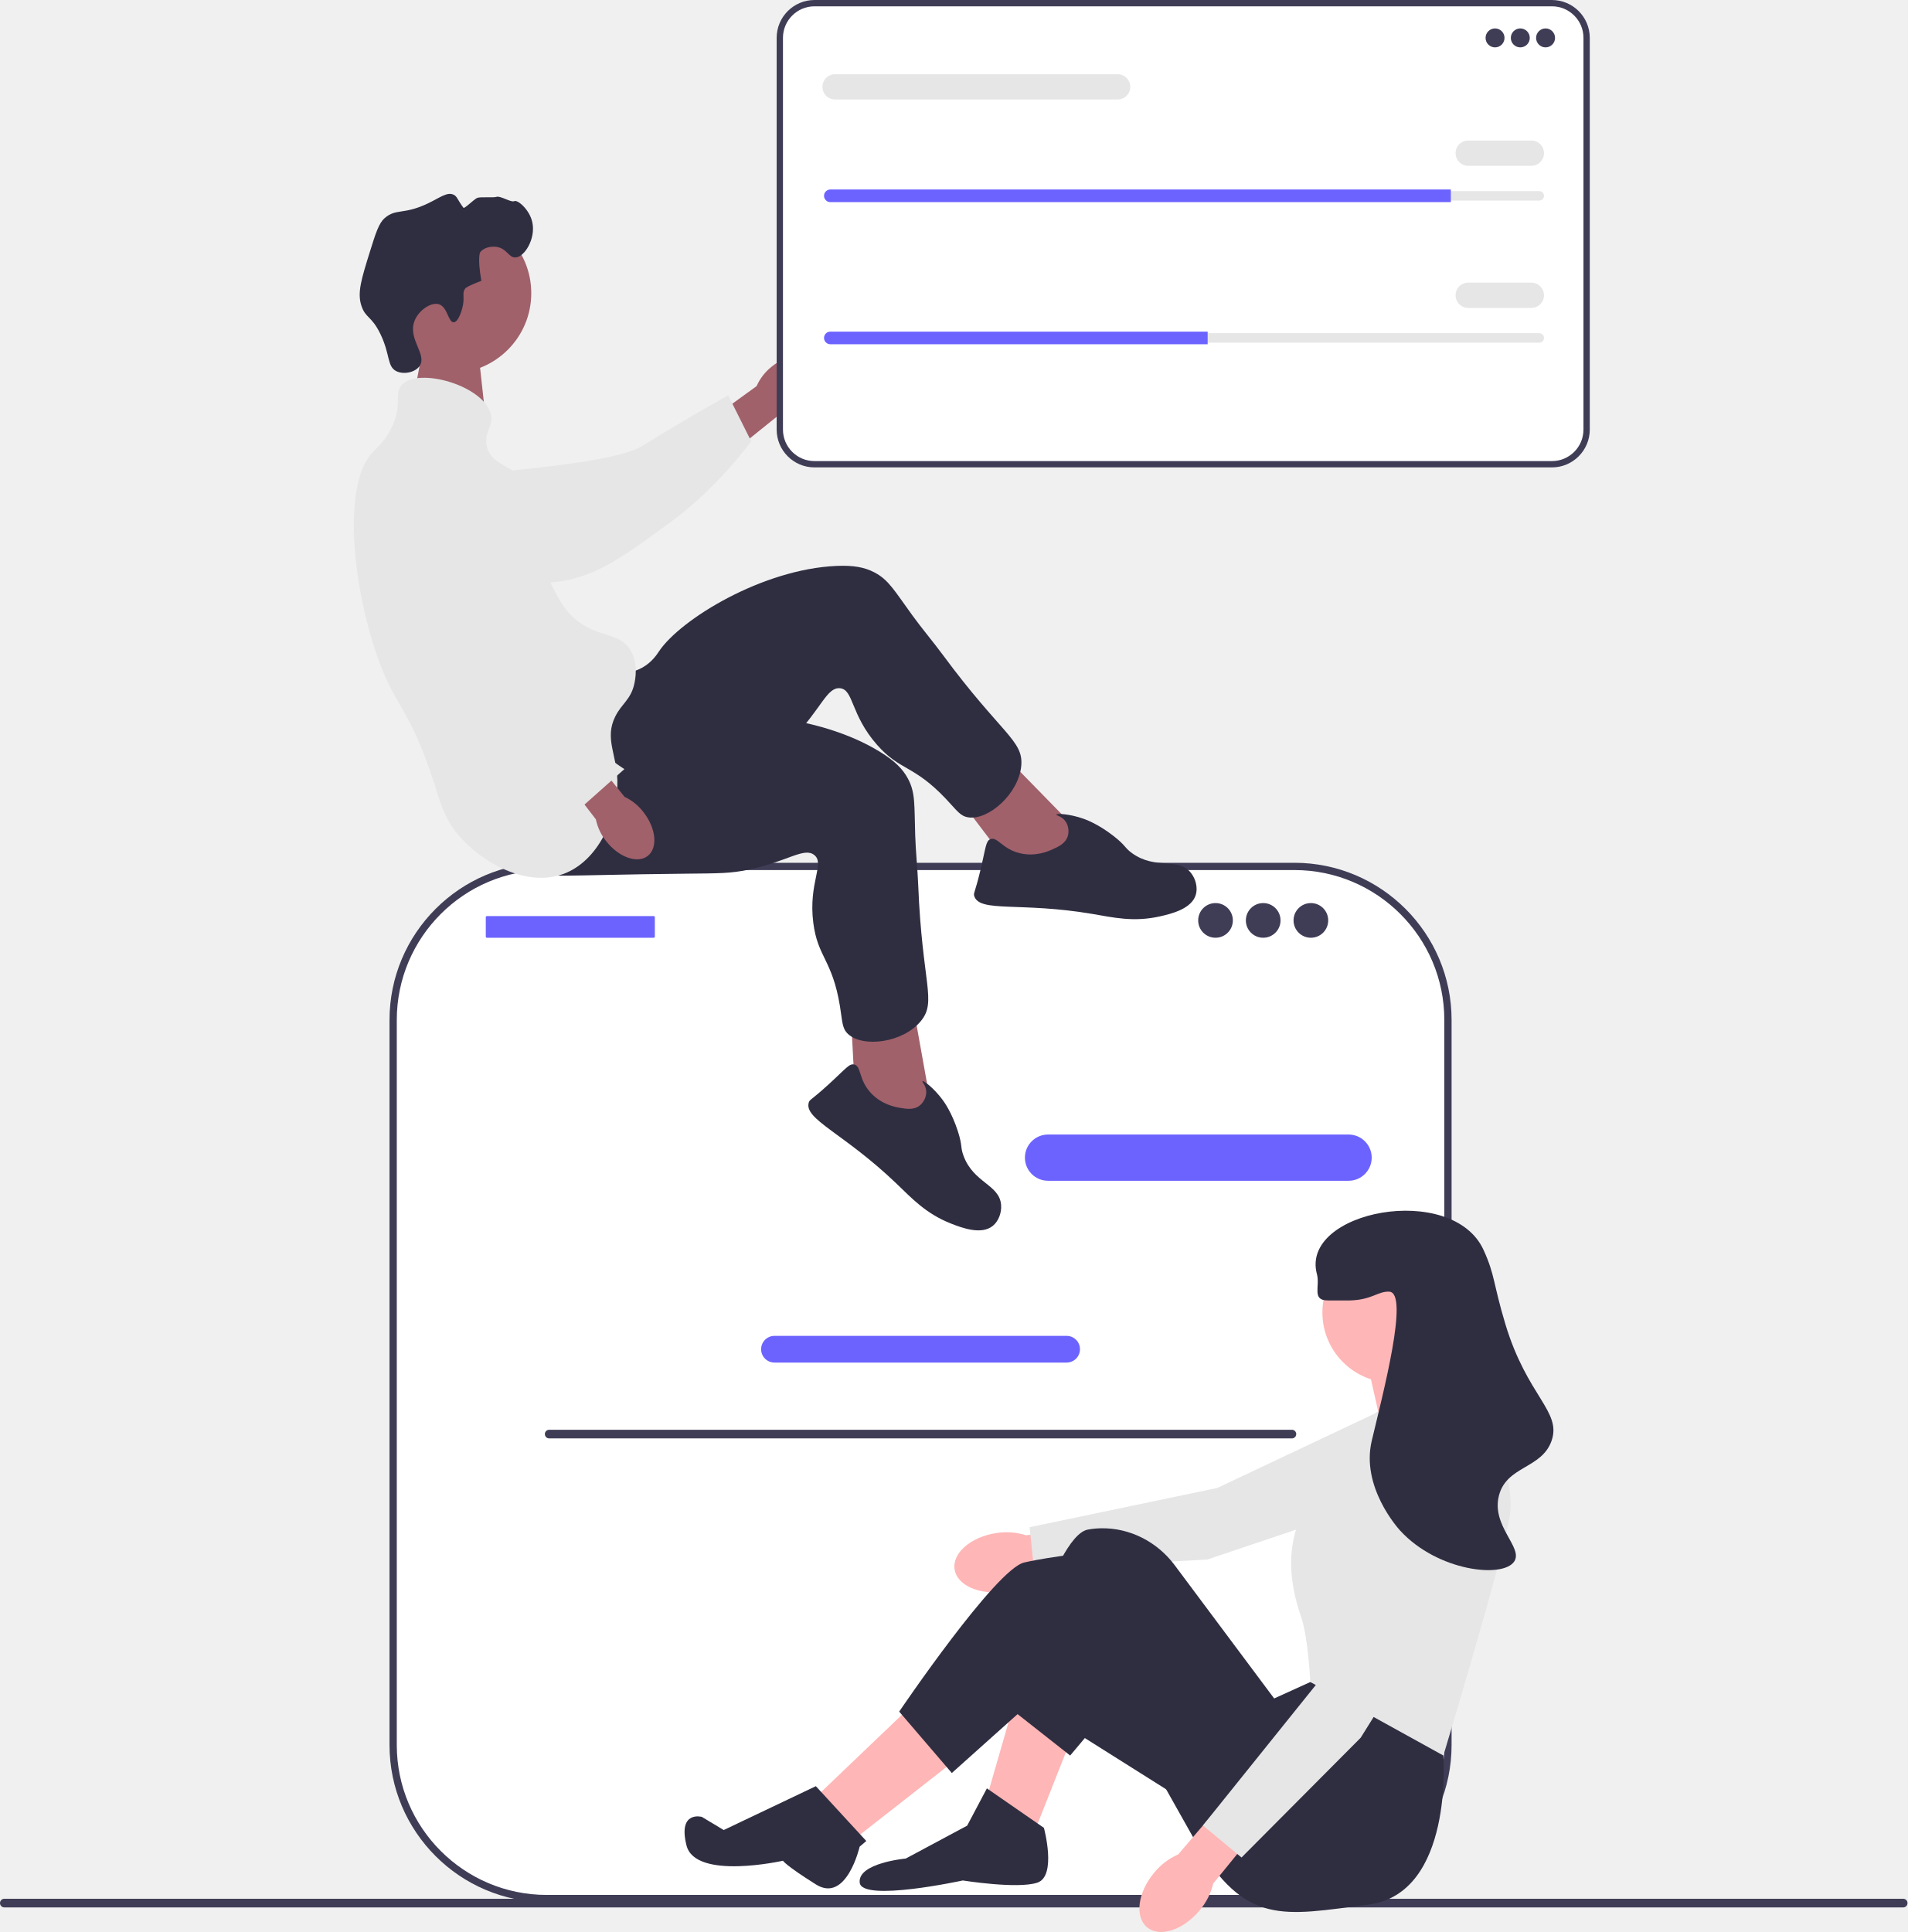
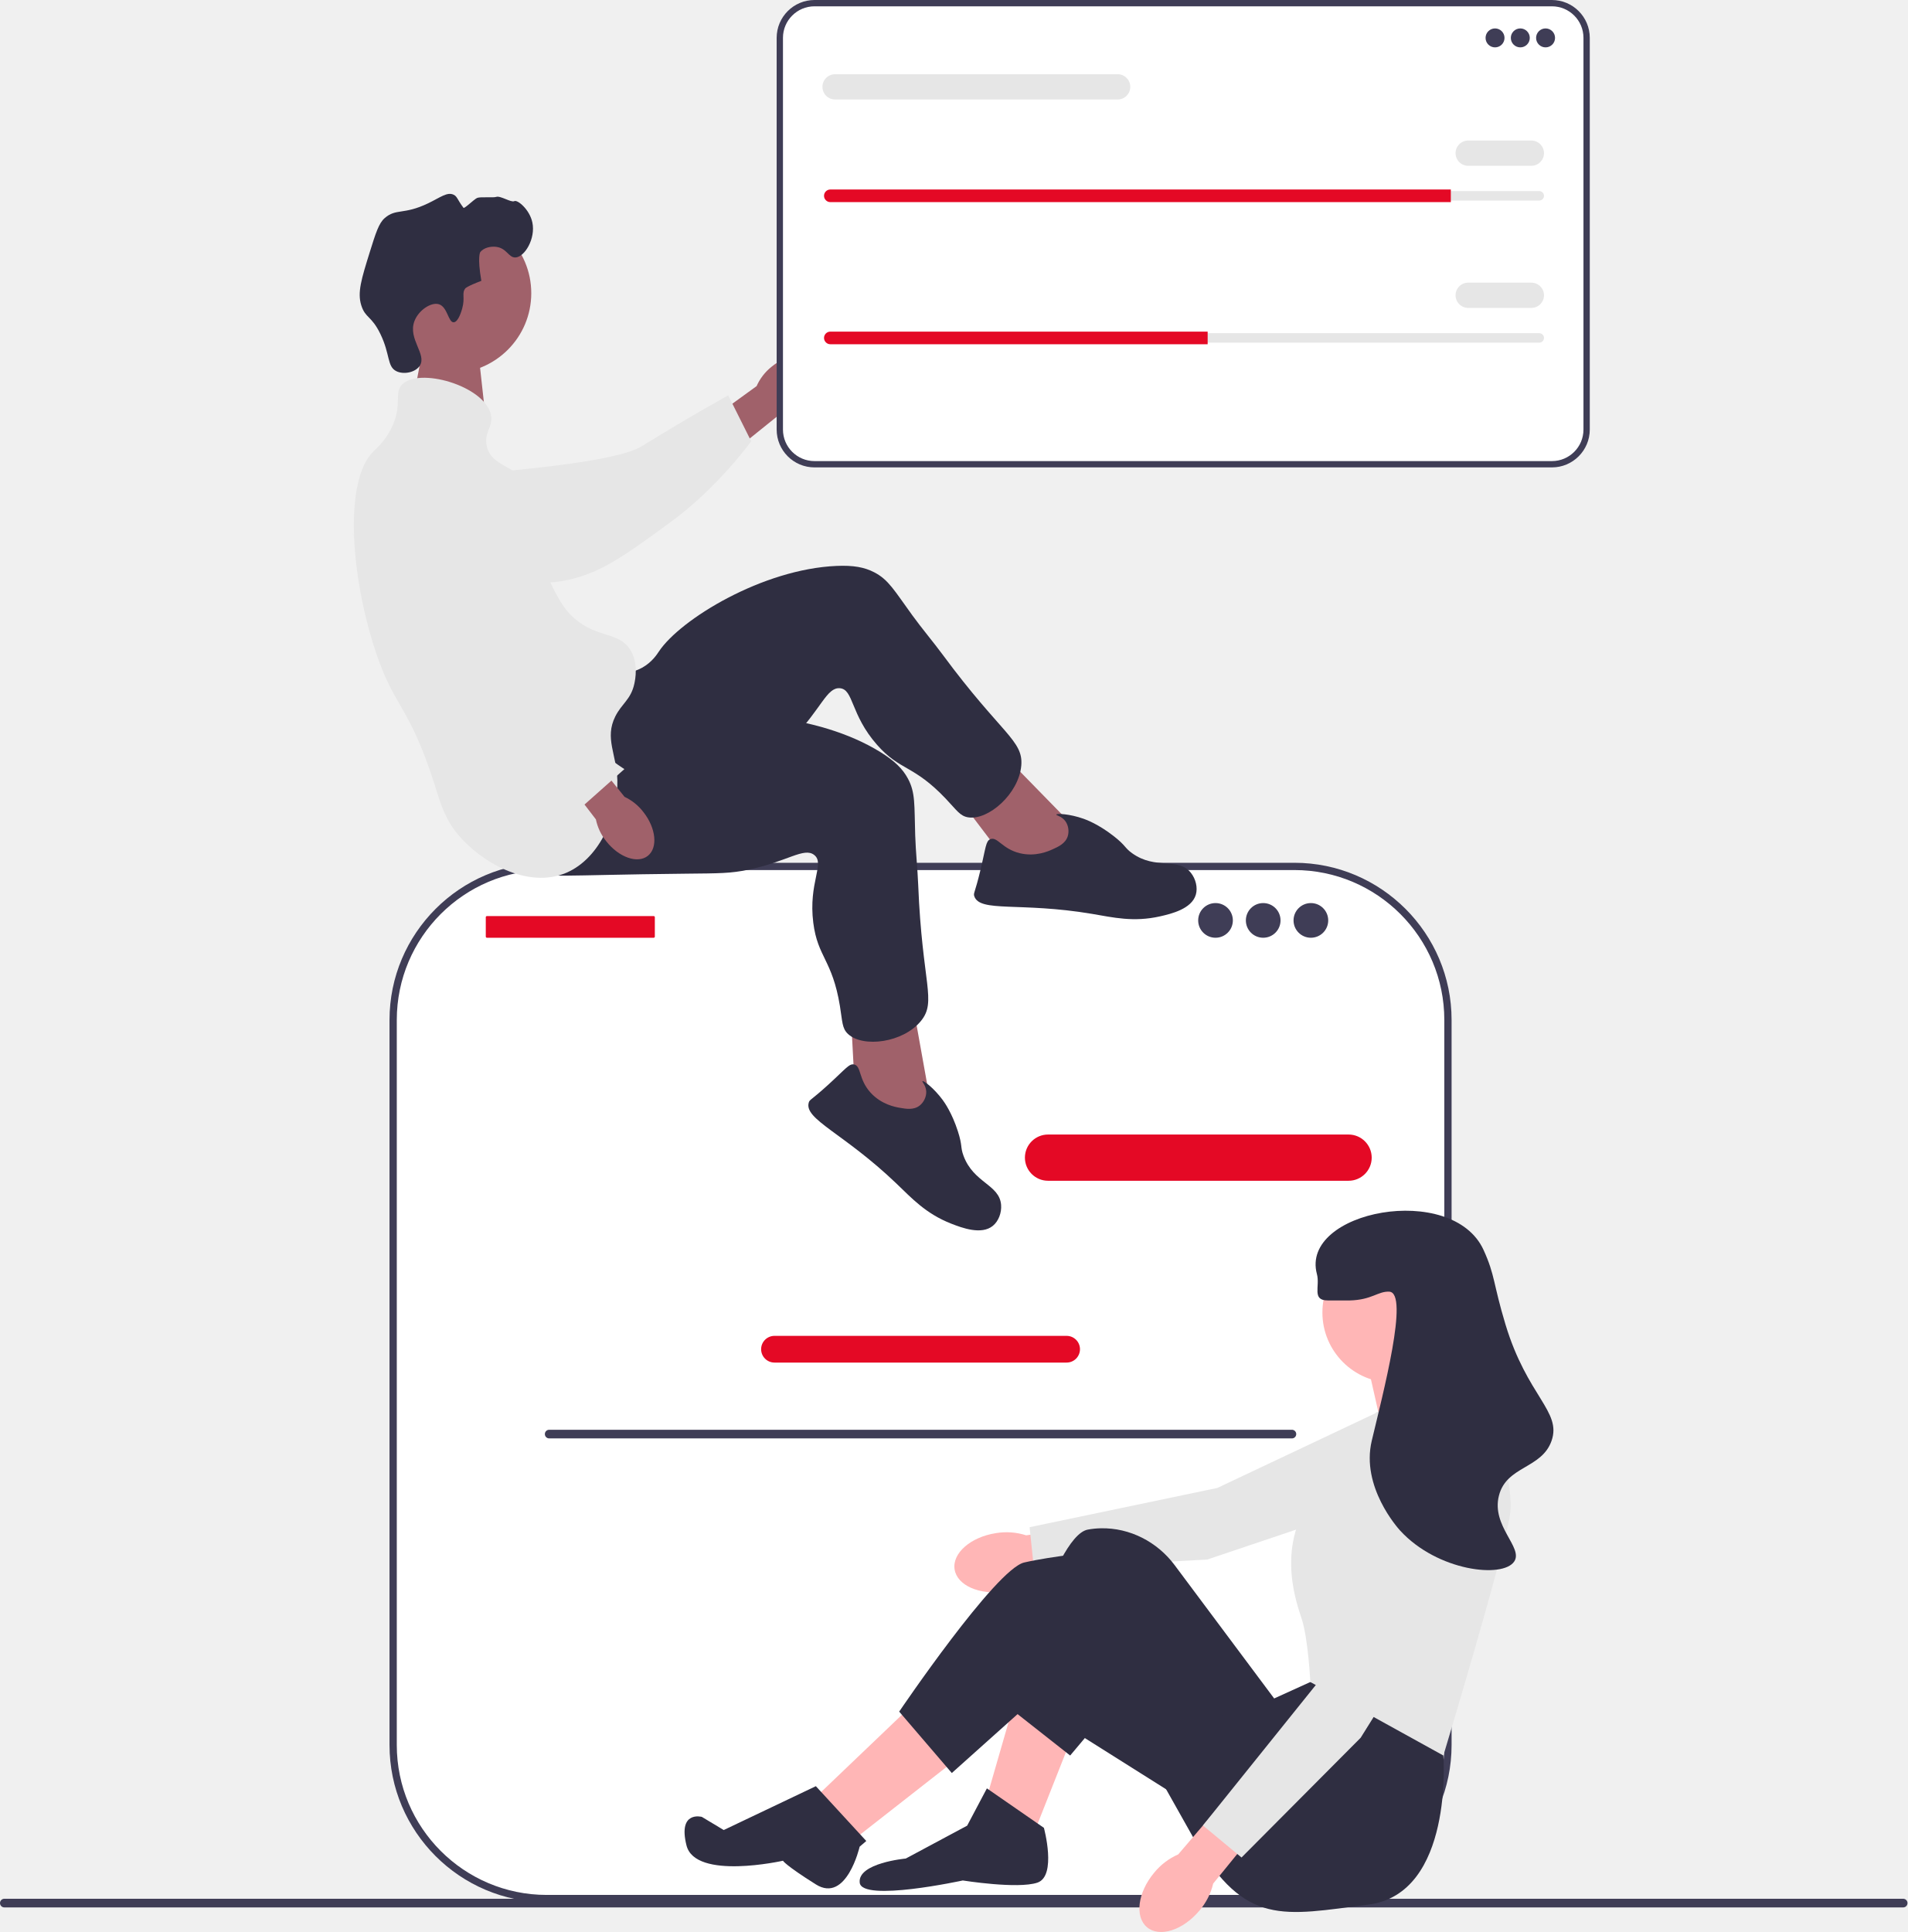
<svg xmlns="http://www.w3.org/2000/svg" width="524.67" height="531.397" viewBox="0 0 524.67 531.397">
  <polygon points="117.675 88.744 113.675 109.744 133.618 115.366 131.14 92.946 117.675 88.744" fill="#a0616a" />
  <path d="M0,523.445c0,.66,.53,1.19,1.19,1.19H523.48c.66,0,1.19-.53,1.19-1.19,0-.66-.53-1.19-1.19-1.19H1.19c-.66,0-1.19,.53-1.19,1.19Z" fill="#3f3d56" />
  <g>
    <path d="M356.038,238.309H150.369c-23.323,0-42.23,18.907-42.23,42.23v199.433c0,23.323,18.907,42.23,42.23,42.23h205.669c23.323,0,42.23-18.907,42.23-42.23v-199.433c0-23.323-18.907-42.23-42.23-42.23v0Z" fill="#fff" />
    <path d="M356.038,523.201H150.369c-23.837,0-43.23-19.393-43.23-43.229v-199.433c0-23.837,19.393-43.23,43.23-43.23h205.669c23.837,0,43.23,19.393,43.23,43.23v199.433c0,23.837-19.393,43.229-43.23,43.229h-0ZM150.369,239.309c-22.734,0-41.23,18.496-41.23,41.23v199.433c0,22.734,18.496,41.229,41.23,41.229h205.669c22.734,0,41.23-18.495,41.23-41.229v-199.433c0-22.734-18.496-41.23-41.23-41.23H150.369v-0Z" fill="#3f3d56" />
-     <path d="M370.936,324.77h-82.668c-3.506,0-6.359-2.853-6.359-6.359s2.853-6.359,6.359-6.359h82.668c3.506,0,6.359,2.853,6.359,6.359s-2.853,6.359-6.359,6.359h0Z" fill="#6c63ff" />
-     <path d="M293.382,374.777h-80.357c-2.026,0-3.674-1.648-3.674-3.674s1.648-3.674,3.674-3.674h80.357c2.026,0,3.674,1.648,3.674,3.674s-1.648,3.674-3.674,3.674v0Z" fill="#6c63ff" />
-     <rect x="133.618" y="251.967" width="46.498" height="5.961" rx=".31" ry=".31" fill="#6c63ff" />
+     <path d="M370.936,324.77h-82.668c-3.506,0-6.359-2.853-6.359-6.359s2.853-6.359,6.359-6.359h82.668c3.506,0,6.359,2.853,6.359,6.359s-2.853,6.359-6.359,6.359h0Z" fill="#e40925" />
+     <path d="M293.382,374.777h-80.357c-2.026,0-3.674-1.648-3.674-3.674s1.648-3.674,3.674-3.674h80.357c2.026,0,3.674,1.648,3.674,3.674s-1.648,3.674-3.674,3.674v0Z" fill="#e40925" />
+     <rect x="133.618" y="251.967" width="46.498" height="5.961" rx=".31" ry=".31" fill="#e40925" />
    <circle cx="334.336" cy="253.159" r="4.769" fill="#3f3d56" />
    <circle cx="347.451" cy="253.159" r="4.769" fill="#3f3d56" />
    <circle cx="360.566" cy="253.159" r="4.769" fill="#3f3d56" />
    <path d="M149.868,394.445c0,.66,.53,1.19,1.19,1.19h204.29c.66,0,1.19-.53,1.19-1.19,0-.66-.53-1.19-1.19-1.19H151.058c-.66,0-1.19,.53-1.19,1.19Z" fill="#3f3d56" />
  </g>
  <g>
-     <path id="uuid-d0b76542-8f08-4363-846d-0cc3b89caf22-74" d="M212.173,100.917c4.349-3.594,9.729-4.263,12.015-1.494,2.287,2.768,.614,7.924-3.737,11.519-1.718,1.46-3.761,2.487-5.958,2.995l-18.62,14.994-6.85-8.888,19.083-13.838c.914-2.062,2.308-3.875,4.066-5.288h-0Z" fill="#a0616a" />
+     <path id="uuid-d0b76542-8f08-4363-846d-0cc3b89caf22-158" d="M212.173,100.917c4.349-3.594,9.729-4.263,12.015-1.494,2.287,2.768,.614,7.924-3.737,11.519-1.718,1.46-3.761,2.487-5.958,2.995l-18.62,14.994-6.85-8.888,19.083-13.838c.914-2.062,2.308-3.875,4.066-5.288h-0Z" fill="#a0616a" />
    <path d="M104.553,134.747c-.009-.663-.003-6.447,4.279-10.103,4.919-4.199,11.86-2.5,14.294-1.904,5.624,1.377,6.085,3.79,11.366,6.268,9.88,4.637-2.499,2.264,3.38,.777,2.035-.515,31.312-2.545,38.6-7.031,14.174-8.724,23.831-14.013,23.831-14.013l6.313,12.626s-9.129,12.694-21.977,22.097c-13.179,9.646-19.769,14.469-29.783,16.332-.862,.16-22.072,3.782-39.155-8.981-3.897-2.911-11.036-8.245-11.147-16.07v0Z" fill="#e6e6e6" />
    <circle cx="124.136" cy="80.643" r="21.993" fill="#a0616a" />
    <g>
      <polygon points="296.375 228.398 273.725 205.213 262.034 217.409 278.908 239.639 295.646 241.553 296.375 228.398" fill="#a0616a" />
      <path d="M167.046,184.922c1.325,.11,5.535,.953,9.558-1.26,2.746-1.511,4.155-3.757,4.63-4.472,5.901-8.863,28.552-22.684,48.881-23.535,4.604-.193,7.634,.341,10.388,1.776,3.905,2.036,5.464,4.952,10.42,11.783,2.711,3.737,5.71,7.257,8.454,10.97,16.062,21.736,22.151,23.443,21.529,30.411-.69,7.732-9.029,15.067-14.571,14.22-2.27-.347-3.149-1.925-6.181-5.12-8.891-9.368-12.57-7.637-18.9-14.812-7.391-8.377-6.423-15.323-10.279-15.591-3.576-.249-5.095,5.677-12.729,13.548-3.493,3.602-5.98,5.254-13.559,10.511-29.511,20.473-29.982,21.912-35.937,23.544-2.606,.714-21.1,5.785-27.688-2.284-10.31-12.627,14.046-50.682,25.983-49.69l0,0Z" fill="#2f2e41" />
      <path d="M289.45,233.637c1.666-.748,3.614-1.623,4.24-3.634,.424-1.361,.18-3.039-.697-4.198-1.011-1.338-2.508-1.514-2.448-1.751,.092-.36,3.632-.22,7.517,1.154,.733,.259,4.055,1.473,8.28,4.772,3.385,2.643,2.93,3.173,5.053,4.697,6.516,4.678,12.628,.991,16.154,5.378,1.361,1.693,1.941,4.097,1.369,6.04-1.15,3.903-6.743,5.246-9.8,5.94-7.362,1.67-12.933,.307-18.752-.674-19.787-3.334-30.904-.298-32.392-4.881-.282-.868,.176-.794,1.702-7.16,1.506-6.284,1.456-8.01,2.739-8.513,1.93-.757,3.227,2.688,8.089,3.867,4.309,1.045,7.865-.552,8.944-1.036l-0-0Z" fill="#2f2e41" />
    </g>
    <g>
      <polygon points="256.108 304.243 250.385 272.34 233.862 275.866 235.343 303.736 248.118 314.719 256.108 304.243" fill="#a0616a" />
      <path d="M173.508,195.645c1.034,.835,4.044,3.897,8.617,4.325,3.121,.292,5.548-.776,6.342-1.1,9.86-4.02,36.364-2.737,53.662,7.974,3.917,2.426,6.125,4.569,7.598,7.303,2.088,3.877,1.741,7.166,2.006,15.601,.145,4.614,.65,9.211,.835,13.824,1.085,27.005,5.165,31.836,.737,37.253-4.913,6.01-15.932,7.397-20.042,3.584-1.683-1.561-1.524-3.361-2.239-7.707-2.097-12.744-6.112-13.378-7.321-22.869-1.411-11.082,3.29-16.286,.25-18.673-2.819-2.214-7.404,1.836-18.141,4.063-4.913,1.019-7.899,.989-17.122,1.084-35.915,.369-37.113,1.295-42.957-.698-2.557-.872-20.707-7.062-21.628-17.438-1.44-16.237,40.082-34.049,49.402-26.526l0-0Z" fill="#2f2e41" />
      <path d="M247.436,304.689c1.798,.316,3.901,.687,5.549-.626,1.115-.888,1.855-2.414,1.781-3.865-.086-1.675-1.225-2.661-1.042-2.823,.279-.246,3.128,1.858,5.572,5.176,.461,.626,2.528,3.496,4.172,8.598,1.317,4.088,.643,4.27,1.543,6.723,2.765,7.53,9.893,7.911,10.347,13.521,.175,2.165-.694,4.48-2.26,5.767-3.143,2.584-8.525,.555-11.444-.588-7.029-2.752-10.874-7.009-15.138-11.087-14.5-13.87-25.404-17.6-24.062-22.228,.254-.876,.591-.558,5.429-4.969,4.775-4.354,5.703-5.81,7.046-5.506,2.023,.457,1.16,4.036,4.522,7.742,2.979,3.284,6.818,3.96,7.983,4.165h0Z" fill="#2f2e41" />
    </g>
    <path d="M127.135,84.847c.856-3.063-.219-4.179,.877-5.554,0-0,.441-.553,4.384-2.046h0c-1.163-6.75-.292-7.892-.292-7.892,1.004-1.316,3.015-1.634,4.384-1.461,2.896,.364,3.408,2.982,5.261,2.923,2.56-.081,5.63-5.205,4.677-9.646-.777-3.622-4.129-6.313-4.969-5.846-.833,.463-3.832-1.578-4.969-1.169-.777,.279-4.432-.092-5.261,.292-.905,.42-3.498,3.035-3.745,2.705-1.722-2.289-1.686-3.089-2.685-3.582-1.771-.874-3.696,.742-7.015,2.338-6.83,3.285-8.829,1.325-11.984,4.092-1.594,1.398-2.448,4.069-4.092,9.353-2.299,7.391-3.449,11.086-2.338,14.615,1.132,3.598,2.8,2.815,5.261,7.892,2.74,5.651,1.796,8.936,4.384,10.23,2.001,1,5.216,.364,6.43-1.461,2.079-3.125-3.294-7.352-1.461-12.276,1.125-3.023,4.595-5.315,6.723-4.677,2.406,.722,2.583,5.036,4.092,4.969,1.292-.057,2.189-3.266,2.338-3.8l-0-0Z" fill="#2f2e41" />
    <path d="M110.474,105.892c4.5-5.046,22.832,.177,24.553,8.184,.708,3.294-1.905,4.684-1.169,8.476,1.076,5.547,7.169,5.169,11.692,10.815,6.421,8.016-.194,15.852,7.015,29.229,1.54,2.859,2.839,5.268,5.554,7.6,6.23,5.351,12.027,3.516,15.199,8.476,2.372,3.71,1.397,8.282,1.169,9.353-.936,4.392-3.473,5.462-5.261,9.061-2.975,5.988,.393,10.384,.585,17.538,.239,8.951-4.517,21.358-14.03,25.429-10.687,4.574-23.577-3.001-29.814-10.523-3.722-4.488-4.802-8.628-6.43-13.738-7.277-22.837-11.388-20.772-16.953-38.875-6.362-20.695-7.612-44.941,0-52.613,1.009-1.017,3.786-3.367,5.554-7.6,2.379-5.695,.324-8.556,2.338-10.815h0Z" fill="#e6e6e6" />
    <g>
-       <path id="uuid-35da8825-ceb1-46f8-a8e3-884fcc945dd4-75" d="M176.973,223.359c3.489,4.433,4.03,9.827,1.208,12.047-2.822,2.22-7.937,.426-11.427-4.01-1.418-1.753-2.396-3.819-2.852-6.028l-14.547-18.971,7.517-5.733,14.911,18.503c2.04,.962,3.819,2.4,5.19,4.191h-0Z" fill="#a0616a" />
+       <path id="uuid-35da8825-ceb1-46f8-a8e3-884fcc945dd4-159" d="M176.973,223.359c3.489,4.433,4.03,9.827,1.208,12.047-2.822,2.22-7.937,.426-11.427-4.01-1.418-1.753-2.396-3.819-2.852-6.028l-14.547-18.971,7.517-5.733,14.911,18.503c2.04,.962,3.819,2.4,5.19,4.191h-0Z" fill="#a0616a" />
      <path d="M123.697,125.123c.647-.145,6.311-1.319,10.763,2.127,5.115,3.959,4.867,11.1,4.78,13.605-.201,5.786-2.468,6.73-3.817,12.406-2.524,10.619,2.283,20.487,4.938,25.939,.919,1.887,3.872,7.662,9.75,13.881,11.432,12.095,21.632,18.46,21.632,18.46l-10.958,9.74s-17.455-5.32-29.282-15.979c-12.132-10.934-30.789-49.619-34.657-59.043-.333-.812,4.385,12.382,13.393-6.946,2.055-4.409,5.82-12.486,13.457-14.192h-0Z" fill="#e6e6e6" />
    </g>
  </g>
  <g>
-     <path id="uuid-ba1531a6-e7ab-4297-b996-1d676f43fe3f-76" d="M273.945,421.686c-6.965,1.068-12.06,5.527-11.38,9.959,.68,4.433,6.877,7.159,13.845,6.09,2.789-.389,5.444-1.44,7.744-3.065l29.454-4.896-1.966-11.643-29.388,4.159c-2.682-.862-5.531-1.069-8.309-.604h-0Z" fill="#ffb6b6" />
+     <path id="uuid-ba1531a6-e7ab-4297-b996-1d676f43fe3f-160" d="M273.945,421.686c-6.965,1.068-12.06,5.527-11.38,9.959,.68,4.433,6.877,7.159,13.845,6.09,2.789-.389,5.444-1.44,7.744-3.065l29.454-4.896-1.966-11.643-29.388,4.159c-2.682-.862-5.531-1.069-8.309-.604h-0Z" fill="#ffb6b6" />
    <polygon points="400.87 385.395 389.449 409.63 332.034 428.958 284.392 431.499 283.199 420.056 334.832 409.26 387.815 384.223 400.87 385.395" fill="#e6e6e6" />
    <polygon points="294.976 477.416 284.722 503.351 271.453 494.304 279.294 467.162 294.976 477.416" fill="#ffb6b6" />
    <polygon points="252.152 467.765 225.01 493.701 235.866 505.161 263.612 483.447 252.152 467.765" fill="#ffb6b6" />
    <polygon points="405.957 383.323 405.655 381.212 398.719 367.641 375.799 373.673 380.021 392.37 405.957 383.323" fill="#ffb6b6" />
    <path d="M396.306,473.797l.705,9.059s2.914,37.987-20.609,41.003-33.777,6.032-47.649-17.492l-21.714-38.602-12.683,15.091-16.872-13.281s12.063-47.046,21.714-48.856c1.206-.226,2.413-.339,3.6-.364,7.989-.166,15.521,3.741,20.301,10.145l27.367,36.662,9.952-4.524,35.888,11.158v-0Z" fill="#2f2e41" />
    <path d="M266.024,502.145l5.428-10.254,15.682,10.857s3.619,13.269-1.809,15.079-20.507-.603-20.507-.603c0,0-27.745,6.032-28.348,.603s12.666-6.635,12.666-6.635l16.888-9.047,0-0Z" fill="#2f2e41" />
    <path d="M325.134,494.907l-41.919-26.413-21.412,19.175-14.476-16.888s26.539-39.205,34.38-41.015,20.507-3.016,20.507-3.016l38.602,35.586-15.682,32.571v-0Z" fill="#2f2e41" />
    <path d="M224.406,491.288l13.873,15.079-1.829,1.565s-3.599,15.675-12.043,10.372-9.047-6.509-9.047-6.509c0,0-24.126,5.428-26.539-4.222s4.222-7.841,4.222-7.841l6.024,3.619,25.34-12.063,0,0Z" fill="#2f2e41" />
    <circle cx="383.037" cy="361.006" r="19.301" fill="#ffb6b6" />
    <path d="M378.513,388.45l27.745-8.444s10.857,25.333,9.047,36.793c-1.809,11.46-18.295,66.058-18.295,66.058l-36.593-20.218s-.603-12.063-2.413-17.492-7.539-22.015,5.127-35.888,15.381-20.809,15.381-20.809l-0,0Z" fill="#e6e6e6" />
    <g>
-       <path id="uuid-375aaccb-22f9-42b6-a352-baabb12db8d2-77" d="M317.448,515.102c-4.515,5.41-5.384,12.124-1.941,14.997,3.443,2.873,9.894,.816,14.41-4.596,1.834-2.137,3.129-4.682,3.777-7.423l18.842-23.162-9.178-7.428-19.281,22.565c-2.581,1.128-4.854,2.859-6.629,5.046l0-0Z" fill="#ffb6b6" />
+       <path id="uuid-375aaccb-22f9-42b6-a352-baabb12db8d2-161" d="M317.448,515.102c-4.515,5.41-5.384,12.124-1.941,14.997,3.443,2.873,9.894,.816,14.41-4.596,1.834-2.137,3.129-4.682,3.777-7.423l18.842-23.162-9.178-7.428-19.281,22.565c-2.581,1.128-4.854,2.859-6.629,5.046l0-0Z" fill="#ffb6b6" />
      <polygon points="399.795 400.619 406.353 426.595 374.256 477.974 341.49 510.905 330.869 502.094 363.915 460.977 388.963 408 399.795 400.619" fill="#e6e6e6" />
    </g>
    <path d="M365.244,357.689c4.95-.012,5.231,.021,6.032,0,6.139-.162,7.745-2.577,10.857-2.413,5.554,.294-1.776,28.141-4.825,41.015-2.99,12.626,7.115,23.94,7.841,24.729,10.257,11.155,28.273,13.194,31.364,8.444,2.502-3.845-6.366-9.691-4.222-18.095,2.095-8.215,11.771-7.34,14.476-15.079,2.832-8.105-6.686-12.192-12.666-31.967-3.434-11.357-2.827-13.473-6.032-20.507-8.566-18.802-50.554-10.797-45.84,6.635,.912,3.372-1.515,7.249,3.016,7.238v-0Z" fill="#2f2e41" />
  </g>
  <g>
    <path d="M426.876,128.561H224.026c-5.737,0-10.403-4.667-10.403-10.403V10.403c0-5.736,4.667-10.403,10.403-10.403h202.851c5.737,0,10.403,4.667,10.403,10.403V118.157c0,5.736-4.667,10.403-10.403,10.403Z" fill="#fff" />
    <path d="M426.876,128.561H224.026c-5.737,0-10.403-4.667-10.403-10.403V10.403c0-5.736,4.667-10.403,10.403-10.403h202.851c5.737,0,10.403,4.667,10.403,10.403V118.157c0,5.736-4.667,10.403-10.403,10.403ZM224.026,1.737c-4.778,0-8.666,3.888-8.666,8.666V118.157c0,4.778,3.888,8.666,8.666,8.666h202.851c4.778,0,8.666-3.888,8.666-8.666V10.403c0-4.778-3.888-8.666-8.666-8.666H224.026Z" fill="#3f3d56" />
    <circle cx="411.22" cy="10.424" r="2.606" fill="#3f3d56" />
    <circle cx="418.169" cy="10.424" r="2.606" fill="#3f3d56" />
    <circle cx="425.119" cy="10.424" r="2.606" fill="#3f3d56" />
    <path d="M228.389,52.554c-.719,0-1.303,.584-1.303,1.303,0,.35,.135,.674,.381,.914,.248,.254,.572,.389,.922,.389h194.992c.719,0,1.303-.584,1.303-1.303,0-.35-.135-.674-.381-.914-.248-.254-.572-.389-.922-.389H228.389Z" fill="#e6e6e6" />
-     <path d="M399.059,52.119v3.475H228.389c-.478,0-.912-.191-1.225-.513-.321-.313-.513-.747-.513-1.225,0-.956,.782-1.737,1.737-1.737h170.67Z" fill="#6c63ff" />
+     <path d="M399.059,52.119v3.475H228.389c-.478,0-.912-.191-1.225-.513-.321-.313-.513-.747-.513-1.225,0-.956,.782-1.737,1.737-1.737h170.67Z" fill="#e40925" />
    <path d="M421.21,45.604h-17.373c-1.916,0-3.475-1.558-3.475-3.475s1.559-3.475,3.475-3.475h17.373c1.916,0,3.475,1.558,3.475,3.475s-1.559,3.475-3.475,3.475Z" fill="#e6e6e6" />
    <path d="M307.416,27.363h-77.724c-1.916,0-3.475-1.558-3.475-3.475s1.559-3.475,3.475-3.475h77.724c1.916,0,3.475,1.558,3.475,3.475s-1.559,3.475-3.475,3.475Z" fill="#e6e6e6" />
    <path d="M228.389,91.643c-.719,0-1.303,.584-1.303,1.303,0,.35,.135,.674,.381,.914,.248,.254,.572,.389,.922,.389h194.992c.719,0,1.303-.584,1.303-1.303,0-.35-.135-.674-.381-.914-.248-.254-.572-.389-.922-.389H228.389Z" fill="#e6e6e6" />
-     <path d="M332.173,91.209v3.475h-103.783c-.478,0-.912-.191-1.225-.513-.321-.313-.513-.747-.513-1.225,0-.956,.782-1.737,1.737-1.737h103.783Z" fill="#6c63ff" />
+     <path d="M332.173,91.209v3.475h-103.783c-.478,0-.912-.191-1.225-.513-.321-.313-.513-.747-.513-1.225,0-.956,.782-1.737,1.737-1.737h103.783Z" fill="#e40925" />
    <path d="M421.21,84.694h-17.373c-1.916,0-3.475-1.558-3.475-3.475s1.559-3.475,3.475-3.475h17.373c1.916,0,3.475,1.558,3.475,3.475s-1.559,3.475-3.475,3.475Z" fill="#e6e6e6" />
  </g>
</svg>
